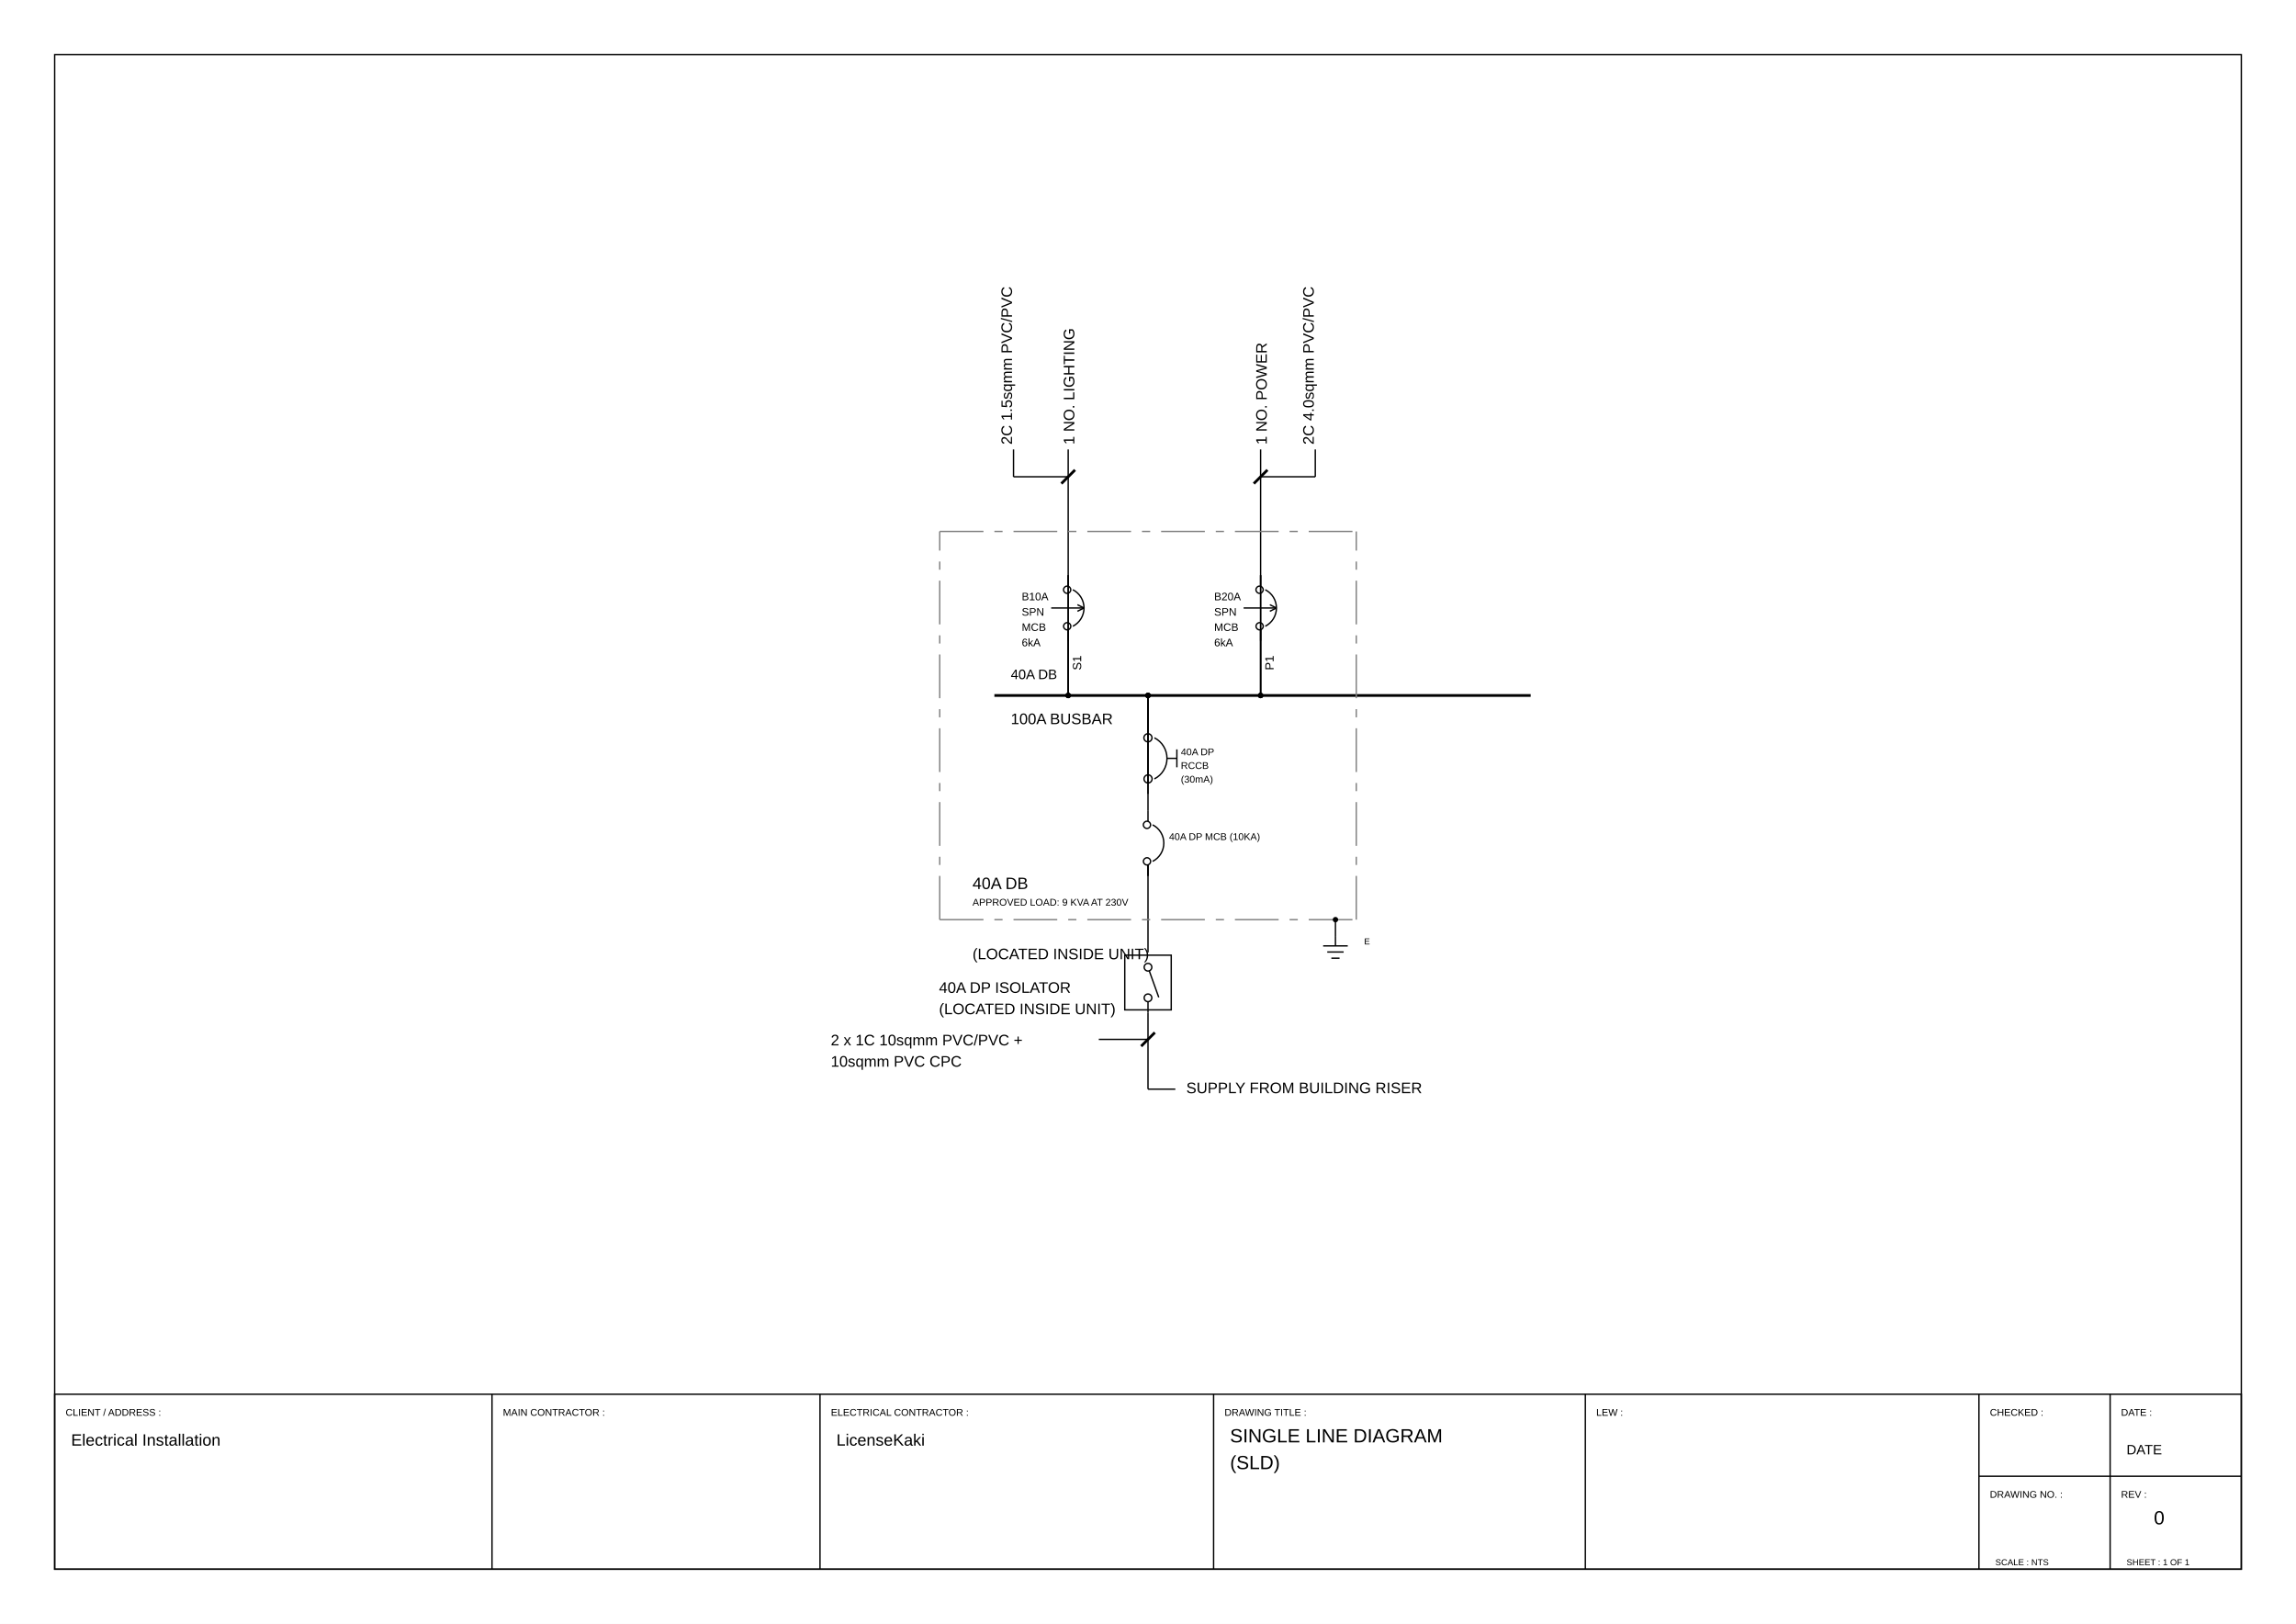
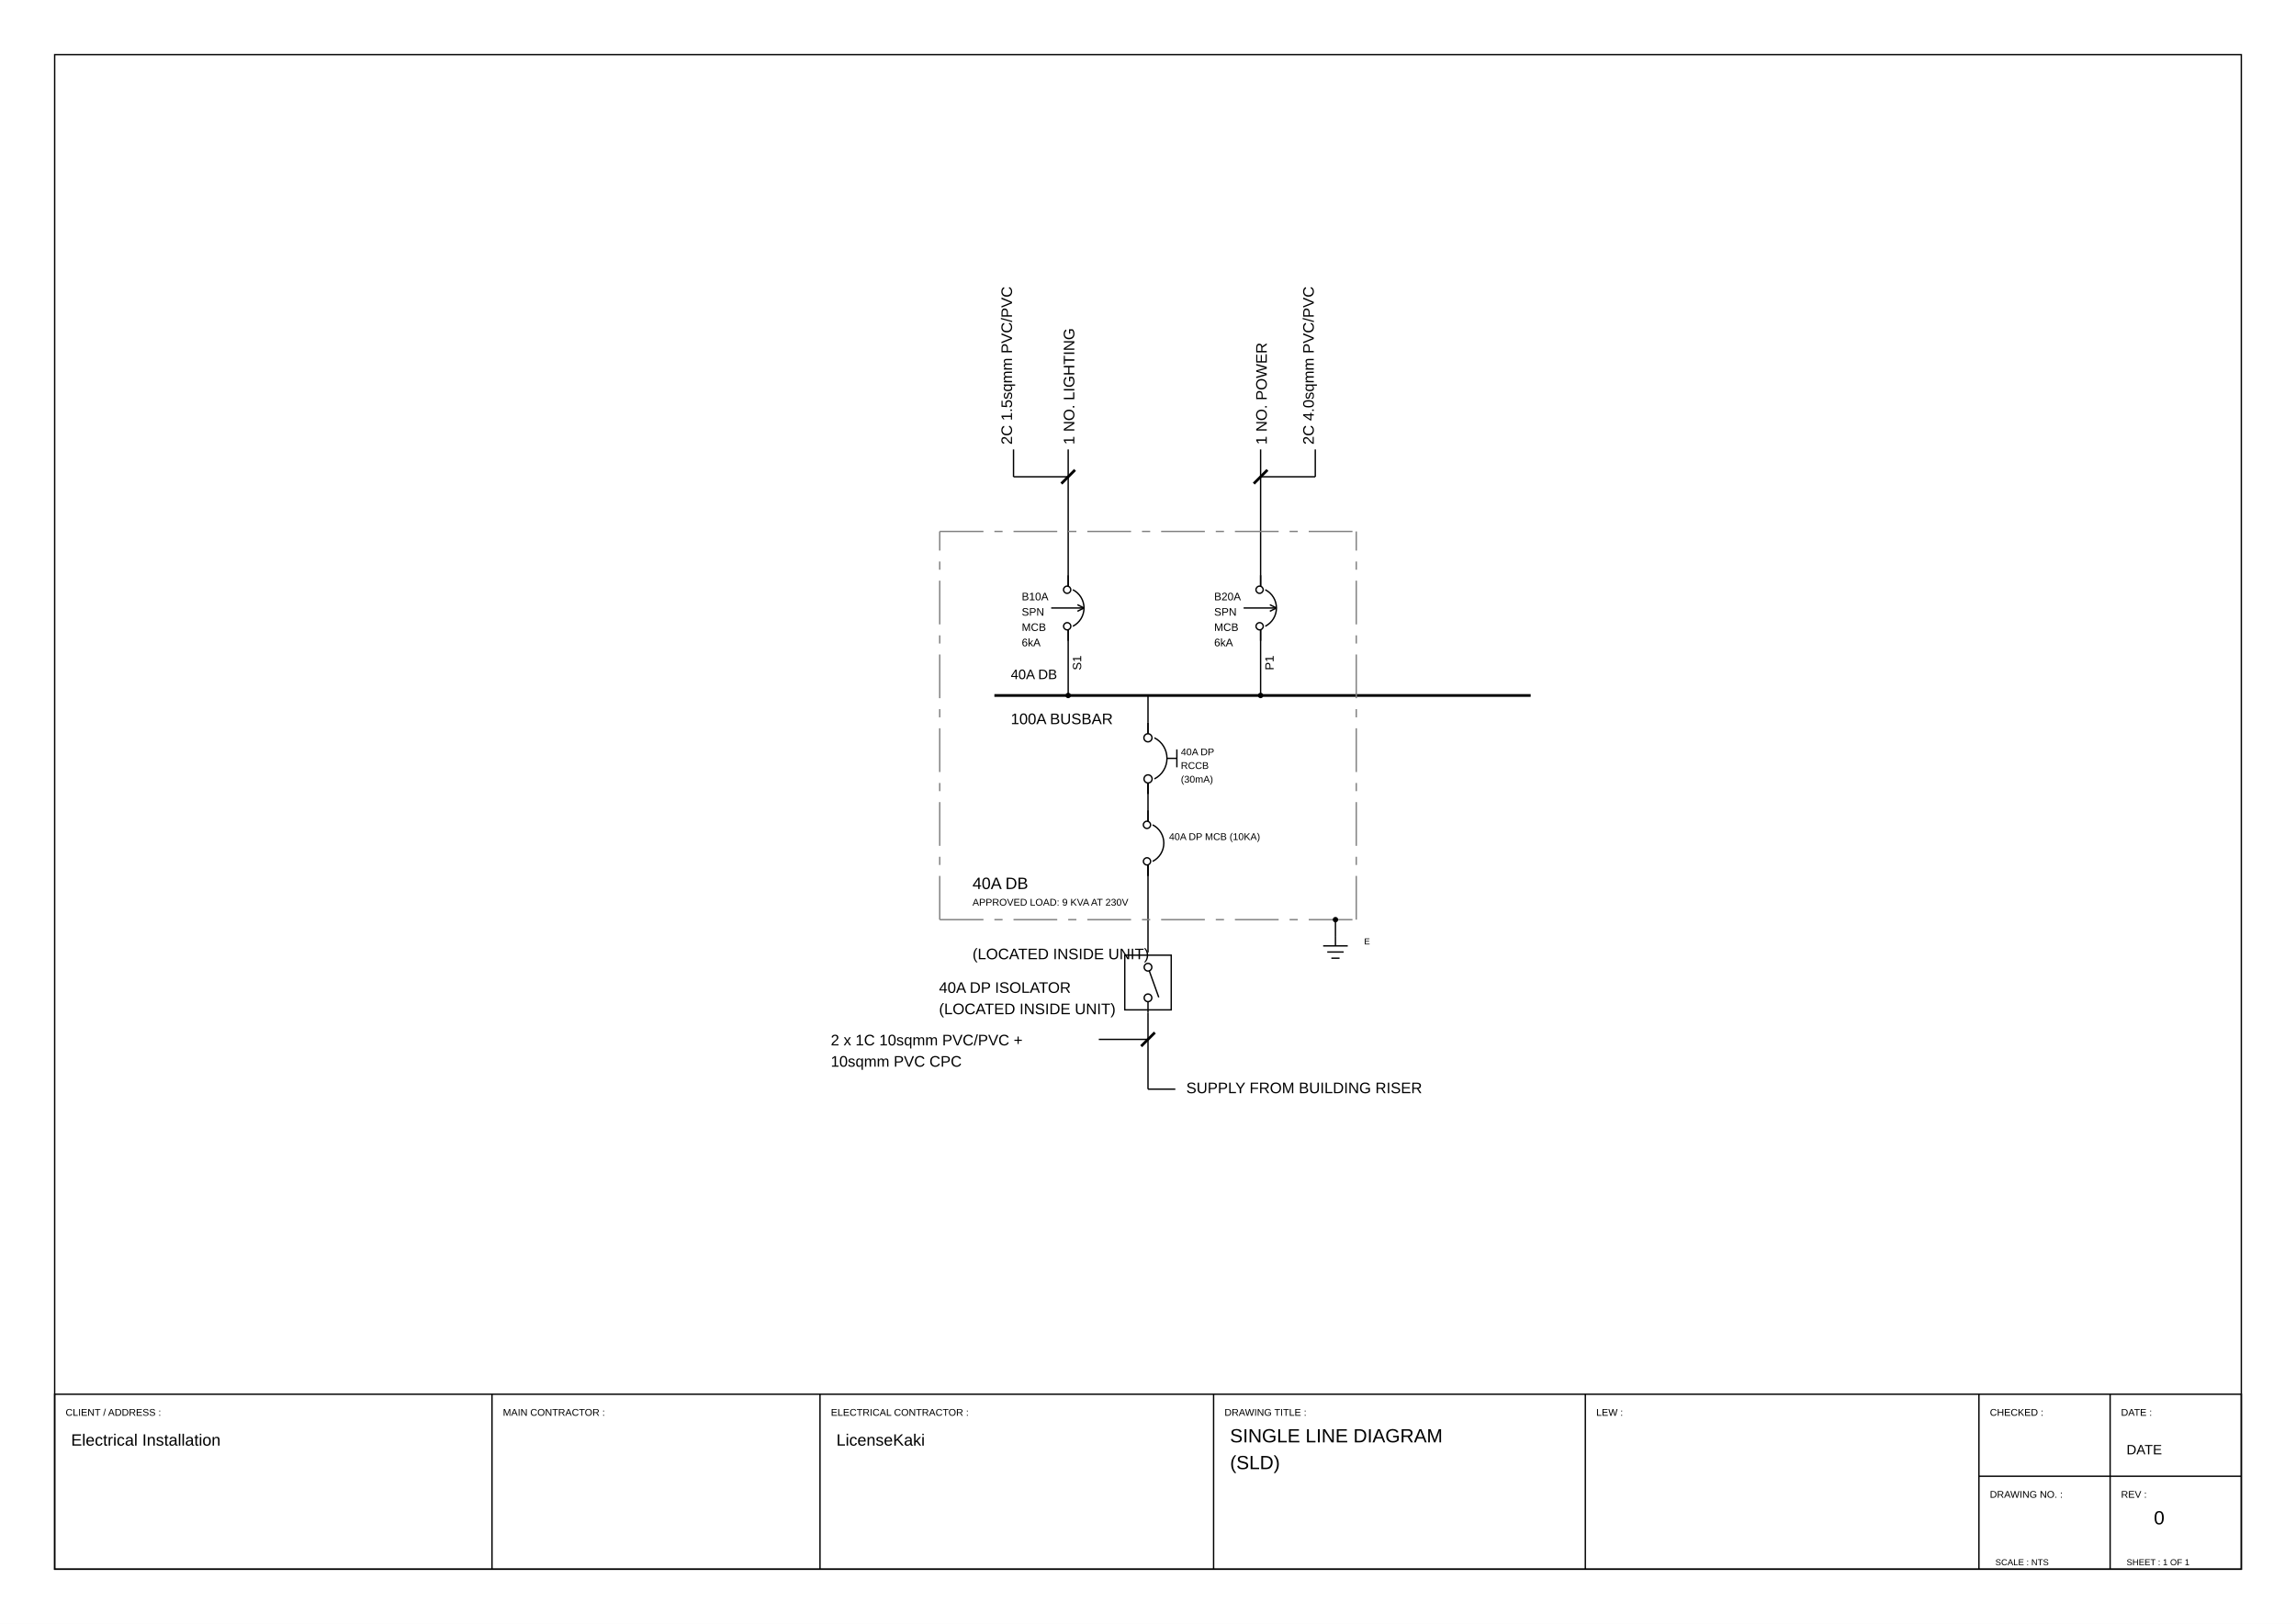
<svg xmlns="http://www.w3.org/2000/svg" viewBox="0 0 420.0 297.0" width="420.0mm" height="297.0mm">
  <rect width="420.0" height="297.0" fill="white" />
  <polygon points="10.00,287.00 410.00,287.00 410.00,10.00 10.00,10.00" stroke="#000000" stroke-width="0.25" fill="none" />
  <polygon points="10.00,287.00 410.00,287.00 410.00,255.00 10.00,255.00" stroke="#000000" stroke-width="0.25" fill="none" />
  <line x1="90.00" y1="255.00" x2="90.00" y2="287.00" stroke="#000000" stroke-width="0.25" fill="none" />
  <line x1="150.00" y1="255.00" x2="150.00" y2="287.00" stroke="#000000" stroke-width="0.25" fill="none" />
  <line x1="222.00" y1="255.00" x2="222.00" y2="287.00" stroke="#000000" stroke-width="0.25" fill="none" />
  <line x1="290.00" y1="255.00" x2="290.00" y2="287.00" stroke="#000000" stroke-width="0.25" fill="none" />
  <line x1="362.00" y1="255.00" x2="362.00" y2="287.00" stroke="#000000" stroke-width="0.25" fill="none" />
  <line x1="362.00" y1="270.00" x2="410.00" y2="270.00" stroke="#000000" stroke-width="0.25" fill="none" />
  <line x1="386.00" y1="255.00" x2="386.00" y2="287.00" stroke="#000000" stroke-width="0.25" fill="none" />
  <text x="12.00" y="258.94" font-family="Arial, Helvetica, sans-serif" font-size="1.8" fill="#000000">CLIENT / ADDRESS :</text>
  <text x="92.00" y="258.94" font-family="Arial, Helvetica, sans-serif" font-size="1.8" fill="#000000">MAIN CONTRACTOR :</text>
  <text x="152.00" y="258.94" font-family="Arial, Helvetica, sans-serif" font-size="1.8" fill="#000000">ELECTRICAL CONTRACTOR :</text>
  <text x="224.00" y="258.94" font-family="Arial, Helvetica, sans-serif" font-size="1.8" fill="#000000">DRAWING TITLE :</text>
  <text x="292.00" y="258.94" font-family="Arial, Helvetica, sans-serif" font-size="1.8" fill="#000000">LEW :</text>
  <text x="364.00" y="258.94" font-family="Arial, Helvetica, sans-serif" font-size="1.8" fill="#000000">CHECKED :</text>
  <text x="388.00" y="258.94" font-family="Arial, Helvetica, sans-serif" font-size="1.8" fill="#000000">DATE :</text>
  <text x="364.00" y="273.94" font-family="Arial, Helvetica, sans-serif" font-size="1.8" fill="#000000">DRAWING NO. :</text>
  <text x="388.00" y="273.94" font-family="Arial, Helvetica, sans-serif" font-size="1.8" fill="#000000">REV :</text>
  <text x="217.00" y="199.94" font-family="Arial, Helvetica, sans-serif" font-size="2.8" fill="#000000">SUPPLY FROM BUILDING RISER</text>
  <circle cx="210.00" cy="182.50" r="0.70" stroke="#000000" stroke-width="0.25" fill="none" />
  <circle cx="210.00" cy="176.90" r="0.70" stroke="#000000" stroke-width="0.25" fill="none" />
  <polyline points="210.23,177.56 211.97,182.41" stroke="#000000" stroke-width="0.25" fill="none" />
  <polygon points="205.75,184.70 214.25,184.70 214.25,174.70 205.75,174.70" stroke="#000000" stroke-width="0.25" fill="none" />
  <text x="171.77" y="181.59" font-family="Arial, Helvetica, sans-serif" font-size="2.8" fill="#000000">
    <tspan x="171.77">40A DP ISOLATOR</tspan>
    <tspan x="171.77" dy="3.9">(LOCATED INSIDE UNIT)</tspan>
  </text>
  <path d="M 210.85,157.54 A 3.75,3.75 0 0,0 210.85,150.86" stroke="#000000" stroke-width="0.25" fill="none" />
  <circle cx="209.81" cy="150.86" r="0.66" stroke="#000000" stroke-width="0.25" fill="none" />
  <circle cx="209.82" cy="157.54" r="0.66" stroke="#000000" stroke-width="0.25" fill="none" />
  <line x1="210.00" y1="158.20" x2="210.00" y2="160.20" stroke="#000000" stroke-width="0.25" fill="none" />
  <line x1="210.00" y1="150.20" x2="210.00" y2="148.20" stroke="#000000" stroke-width="0.25" fill="none" />
  <text x="213.85" y="153.64" font-family="Arial, Helvetica, sans-serif" font-size="1.8" fill="#000000">40A DP MCB (10KA)</text>
  <path d="M 211.17,142.46 A 4.22,4.22 0 0,0 211.17,134.94" stroke="#000000" stroke-width="0.25" fill="none" />
  <circle cx="209.99" cy="134.94" r="0.74" stroke="#000000" stroke-width="0.25" fill="none" />
  <circle cx="210.01" cy="142.46" r="0.74" stroke="#000000" stroke-width="0.25" fill="none" />
  <line x1="213.47" y1="138.70" x2="215.28" y2="138.70" stroke="#000000" stroke-width="0.25" fill="none" />
  <line x1="215.28" y1="140.34" x2="215.28" y2="137.06" stroke="#000000" stroke-width="0.25" fill="none" />
  <line x1="210.00" y1="143.20" x2="210.00" y2="145.20" stroke="#000000" stroke-width="0.25" fill="none" />
  <line x1="210.00" y1="134.20" x2="210.00" y2="132.20" stroke="#000000" stroke-width="0.25" fill="none" />
  <text x="216.01" y="138.14" font-family="Arial, Helvetica, sans-serif" font-size="1.8" fill="#000000">
    <tspan x="216.01">40A DP</tspan>
    <tspan x="216.01" dy="2.5">RCCB </tspan>
    <tspan x="216.01" dy="2.5">(30mA)</tspan>
  </text>
  <line x1="181.90" y1="127.20" x2="280.00" y2="127.20" stroke="#000000" stroke-width="0.50" fill="none" />
  <text x="184.90" y="124.20" font-family="Arial, Helvetica, sans-serif" font-size="2.5" fill="#000000">40A DB</text>
  <text x="184.90" y="132.44" font-family="Arial, Helvetica, sans-serif" font-size="2.8" fill="#000000">100A BUSBAR</text>
  <text x="196.90" y="123.46" font-family="Arial, Helvetica, sans-serif" font-size="2.2" fill="#000000" transform="rotate(-90.0,196.90,122.58)">S1</text>
  <path d="M 196.25,114.54 A 3.75,3.75 0 0,0 196.25,107.86" stroke="#000000" stroke-width="0.25" fill="none" />
  <circle cx="195.21" cy="107.86" r="0.66" stroke="#000000" stroke-width="0.25" fill="none" />
  <circle cx="195.22" cy="114.54" r="0.66" stroke="#000000" stroke-width="0.25" fill="none" />
  <line x1="195.40" y1="115.20" x2="195.40" y2="117.20" stroke="#000000" stroke-width="0.25" fill="none" />
  <line x1="195.40" y1="107.20" x2="195.40" y2="105.20" stroke="#000000" stroke-width="0.25" fill="none" />
  <line x1="192.29" y1="111.20" x2="198.29" y2="111.20" stroke="#000000" stroke-width="0.25" fill="none" />
  <line x1="198.29" y1="111.20" x2="197.09" y2="110.60" stroke="#000000" stroke-width="0.25" fill="none" />
  <line x1="198.29" y1="111.20" x2="197.09" y2="111.80" stroke="#000000" stroke-width="0.25" fill="none" />
  <text x="186.90" y="109.80" font-family="Arial, Helvetica, sans-serif" font-size="2.0" fill="#000000">
    <tspan x="186.90">B10A</tspan>
    <tspan x="186.90" dy="2.8">SPN</tspan>
    <tspan x="186.90" dy="2.8">MCB</tspan>
    <tspan x="186.90" dy="2.8">6kA</tspan>
  </text>
  <text x="195.40" y="82.44" font-family="Arial, Helvetica, sans-serif" font-size="2.8" fill="#000000" transform="rotate(-90.0,195.40,81.32)">1 NO. LIGHTING</text>
  <text x="232.10" y="123.46" font-family="Arial, Helvetica, sans-serif" font-size="2.2" fill="#000000" transform="rotate(-90.0,232.10,122.58)">P1</text>
  <path d="M 231.45,114.54 A 3.75,3.75 0 0,0 231.45,107.86" stroke="#000000" stroke-width="0.25" fill="none" />
  <circle cx="230.41" cy="107.86" r="0.66" stroke="#000000" stroke-width="0.25" fill="none" />
  <circle cx="230.42" cy="114.54" r="0.66" stroke="#000000" stroke-width="0.25" fill="none" />
  <line x1="230.60" y1="115.20" x2="230.60" y2="117.20" stroke="#000000" stroke-width="0.25" fill="none" />
  <line x1="230.60" y1="107.20" x2="230.60" y2="105.20" stroke="#000000" stroke-width="0.25" fill="none" />
  <line x1="227.49" y1="111.20" x2="233.49" y2="111.20" stroke="#000000" stroke-width="0.25" fill="none" />
  <line x1="233.49" y1="111.20" x2="232.29" y2="110.60" stroke="#000000" stroke-width="0.25" fill="none" />
  <line x1="233.49" y1="111.20" x2="232.29" y2="111.80" stroke="#000000" stroke-width="0.25" fill="none" />
  <text x="222.10" y="109.80" font-family="Arial, Helvetica, sans-serif" font-size="2.0" fill="#000000">
    <tspan x="222.10">B20A</tspan>
    <tspan x="222.10" dy="2.8">SPN</tspan>
    <tspan x="222.10" dy="2.8">MCB</tspan>
    <tspan x="222.10" dy="2.8">6kA</tspan>
  </text>
  <text x="230.60" y="82.44" font-family="Arial, Helvetica, sans-serif" font-size="2.8" fill="#000000" transform="rotate(-90.0,230.60,81.32)">1 NO. POWER</text>
  <text x="184.00" y="82.44" font-family="Arial, Helvetica, sans-serif" font-size="2.8" fill="#000000" transform="rotate(-90.0,184.00,81.32)">2C 1.5sqmm PVC/PVC</text>
  <text x="239.20" y="82.44" font-family="Arial, Helvetica, sans-serif" font-size="2.8" fill="#000000" transform="rotate(-90.0,239.20,81.32)">2C 4.0sqmm PVC/PVC</text>
  <text x="177.90" y="162.60" font-family="Arial, Helvetica, sans-serif" font-size="3.0" fill="#000000">40A DB</text>
  <text x="177.90" y="165.64" font-family="Arial, Helvetica, sans-serif" font-size="1.8" fill="#000000">APPROVED LOAD: 9 KVA AT 230V</text>
  <text x="177.90" y="175.44" font-family="Arial, Helvetica, sans-serif" font-size="2.8" fill="#000000">(LOCATED INSIDE UNIT)</text>
  <line x1="244.29" y1="171.20" x2="244.29" y2="173.00" stroke="#000000" stroke-width="0.25" fill="none" />
  <line x1="242.04" y1="173.00" x2="246.54" y2="173.00" stroke="#000000" stroke-width="0.25" fill="none" />
  <line x1="242.79" y1="174.12" x2="245.79" y2="174.12" stroke="#000000" stroke-width="0.25" fill="none" />
  <line x1="243.54" y1="175.25" x2="245.04" y2="175.25" stroke="#000000" stroke-width="0.25" fill="none" />
  <text x="249.54" y="172.73" font-family="Arial, Helvetica, sans-serif" font-size="1.6" fill="#000000">E</text>
  <text x="151.97" y="191.19" font-family="Arial, Helvetica, sans-serif" font-size="2.8" fill="#000000">
    <tspan x="151.97">2 x 1C 10sqmm PVC/PVC +</tspan>
    <tspan x="151.97" dy="3.9">10sqmm PVC CPC</tspan>
  </text>
  <line x1="210.00" y1="199.20" x2="215.00" y2="199.20" stroke="#000000" stroke-width="0.25" fill="none" />
  <line x1="210.00" y1="199.20" x2="210.00" y2="185.20" stroke="#000000" stroke-width="0.25" fill="none" />
  <line x1="210.00" y1="185.20" x2="210.00" y2="183.20" stroke="#000000" stroke-width="0.25" fill="none" />
  <line x1="210.00" y1="174.20" x2="210.00" y2="172.20" stroke="#000000" stroke-width="0.25" fill="none" />
  <line x1="210.00" y1="172.20" x2="210.00" y2="158.20" stroke="#000000" stroke-width="0.25" fill="none" />
  <line x1="210.00" y1="160.20" x2="210.00" y2="158.20" stroke="#000000" stroke-width="0.25" fill="none" />
-   <line x1="210.00" y1="127.20" x2="210.00" y2="148.20" stroke="#000000" stroke-width="0.25" fill="none" />
-   <line x1="210.00" y1="127.20" x2="210.00" y2="143.20" stroke="#000000" stroke-width="0.25" fill="none" />
-   <line x1="210.00" y1="127.20" x2="210.00" y2="143.20" stroke="#000000" stroke-width="0.25" fill="none" />
-   <line x1="210.00" y1="127.20" x2="210.00" y2="132.20" stroke="#000000" stroke-width="0.25" fill="none" />
+   <line x1="210.00" y1="150.20" x2="210.00" y2="148.20" stroke="#000000" stroke-width="0.25" fill="none" />
+   <line x1="210.00" y1="148.20" x2="210.00" y2="143.20" stroke="#000000" stroke-width="0.25" fill="none" />
+   <line x1="210.00" y1="145.20" x2="210.00" y2="143.20" stroke="#000000" stroke-width="0.25" fill="none" />
+   <line x1="210.00" y1="134.20" x2="210.00" y2="132.20" stroke="#000000" stroke-width="0.25" fill="none" />
  <line x1="210.00" y1="132.20" x2="210.00" y2="127.20" stroke="#000000" stroke-width="0.25" fill="none" />
  <line x1="195.40" y1="127.20" x2="195.40" y2="115.20" stroke="#000000" stroke-width="0.25" fill="none" />
-   <line x1="195.40" y1="127.20" x2="195.40" y2="105.20" stroke="#000000" stroke-width="0.25" fill="none" />
-   <line x1="195.40" y1="127.20" x2="195.40" y2="82.20" stroke="#000000" stroke-width="0.25" fill="none" />
+   <line x1="195.40" y1="107.20" x2="195.40" y2="105.20" stroke="#000000" stroke-width="0.25" fill="none" />
+   <line x1="195.40" y1="105.20" x2="195.40" y2="82.20" stroke="#000000" stroke-width="0.25" fill="none" />
  <line x1="230.60" y1="127.20" x2="230.60" y2="115.20" stroke="#000000" stroke-width="0.25" fill="none" />
-   <line x1="230.60" y1="127.20" x2="230.60" y2="105.20" stroke="#000000" stroke-width="0.25" fill="none" />
-   <line x1="230.60" y1="127.20" x2="230.60" y2="82.20" stroke="#000000" stroke-width="0.25" fill="none" />
+   <line x1="230.60" y1="107.20" x2="230.60" y2="105.20" stroke="#000000" stroke-width="0.25" fill="none" />
+   <line x1="230.60" y1="105.20" x2="230.60" y2="82.20" stroke="#000000" stroke-width="0.25" fill="none" />
  <line x1="185.40" y1="87.20" x2="185.40" y2="82.20" stroke="#000000" stroke-width="0.25" fill="none" />
  <line x1="240.60" y1="87.20" x2="240.60" y2="82.20" stroke="#000000" stroke-width="0.25" fill="none" />
  <line x1="244.29" y1="168.20" x2="244.29" y2="171.20" stroke="#000000" stroke-width="0.25" fill="none" />
  <line x1="208.75" y1="191.35" x2="211.25" y2="188.85" stroke="#000000" stroke-width="0.50" fill="none" />
  <line x1="194.15" y1="88.45" x2="196.65" y2="85.95" stroke="#000000" stroke-width="0.50" fill="none" />
  <line x1="229.35" y1="88.45" x2="231.85" y2="85.95" stroke="#000000" stroke-width="0.50" fill="none" />
  <line x1="210.00" y1="190.10" x2="201.00" y2="190.10" stroke="#000000" stroke-width="0.25" fill="none" />
  <line x1="185.40" y1="87.20" x2="195.40" y2="87.20" stroke="#000000" stroke-width="0.25" fill="none" />
  <line x1="230.60" y1="87.20" x2="240.60" y2="87.20" stroke="#000000" stroke-width="0.25" fill="none" />
  <line x1="171.90" y1="168.20" x2="179.90" y2="168.20" stroke="#808080" stroke-width="0.25" fill="none" />
  <line x1="181.90" y1="168.20" x2="183.40" y2="168.20" stroke="#808080" stroke-width="0.25" fill="none" />
  <line x1="185.40" y1="168.20" x2="193.40" y2="168.20" stroke="#808080" stroke-width="0.25" fill="none" />
  <line x1="195.40" y1="168.20" x2="196.90" y2="168.20" stroke="#808080" stroke-width="0.25" fill="none" />
  <line x1="198.90" y1="168.20" x2="206.90" y2="168.20" stroke="#808080" stroke-width="0.25" fill="none" />
  <line x1="208.90" y1="168.20" x2="210.40" y2="168.20" stroke="#808080" stroke-width="0.25" fill="none" />
  <line x1="212.40" y1="168.20" x2="220.40" y2="168.20" stroke="#808080" stroke-width="0.25" fill="none" />
  <line x1="222.40" y1="168.20" x2="223.90" y2="168.20" stroke="#808080" stroke-width="0.25" fill="none" />
  <line x1="225.90" y1="168.20" x2="233.90" y2="168.20" stroke="#808080" stroke-width="0.25" fill="none" />
  <line x1="235.90" y1="168.20" x2="237.40" y2="168.20" stroke="#808080" stroke-width="0.25" fill="none" />
  <line x1="239.40" y1="168.20" x2="247.40" y2="168.20" stroke="#808080" stroke-width="0.25" fill="none" />
  <line x1="171.90" y1="97.20" x2="179.90" y2="97.20" stroke="#808080" stroke-width="0.25" fill="none" />
  <line x1="181.90" y1="97.20" x2="183.40" y2="97.20" stroke="#808080" stroke-width="0.25" fill="none" />
  <line x1="185.40" y1="97.20" x2="193.40" y2="97.20" stroke="#808080" stroke-width="0.25" fill="none" />
  <line x1="195.40" y1="97.20" x2="196.90" y2="97.20" stroke="#808080" stroke-width="0.25" fill="none" />
  <line x1="198.90" y1="97.20" x2="206.90" y2="97.20" stroke="#808080" stroke-width="0.25" fill="none" />
  <line x1="208.90" y1="97.20" x2="210.40" y2="97.20" stroke="#808080" stroke-width="0.25" fill="none" />
  <line x1="212.40" y1="97.20" x2="220.40" y2="97.20" stroke="#808080" stroke-width="0.25" fill="none" />
  <line x1="222.40" y1="97.20" x2="223.90" y2="97.20" stroke="#808080" stroke-width="0.25" fill="none" />
  <line x1="225.90" y1="97.20" x2="233.90" y2="97.20" stroke="#808080" stroke-width="0.25" fill="none" />
  <line x1="235.90" y1="97.20" x2="237.40" y2="97.20" stroke="#808080" stroke-width="0.25" fill="none" />
  <line x1="239.40" y1="97.20" x2="247.40" y2="97.20" stroke="#808080" stroke-width="0.25" fill="none" />
  <line x1="171.90" y1="168.20" x2="171.90" y2="160.20" stroke="#808080" stroke-width="0.25" fill="none" />
  <line x1="171.90" y1="158.20" x2="171.90" y2="156.70" stroke="#808080" stroke-width="0.25" fill="none" />
  <line x1="171.90" y1="154.70" x2="171.90" y2="146.70" stroke="#808080" stroke-width="0.25" fill="none" />
  <line x1="171.90" y1="144.70" x2="171.90" y2="143.20" stroke="#808080" stroke-width="0.25" fill="none" />
  <line x1="171.90" y1="141.20" x2="171.90" y2="133.20" stroke="#808080" stroke-width="0.25" fill="none" />
  <line x1="171.90" y1="131.20" x2="171.90" y2="129.70" stroke="#808080" stroke-width="0.25" fill="none" />
  <line x1="171.90" y1="127.70" x2="171.90" y2="119.70" stroke="#808080" stroke-width="0.25" fill="none" />
  <line x1="171.90" y1="117.70" x2="171.90" y2="116.20" stroke="#808080" stroke-width="0.25" fill="none" />
  <line x1="171.90" y1="114.20" x2="171.90" y2="106.20" stroke="#808080" stroke-width="0.25" fill="none" />
  <line x1="171.90" y1="104.20" x2="171.90" y2="102.70" stroke="#808080" stroke-width="0.25" fill="none" />
  <line x1="171.90" y1="100.70" x2="171.90" y2="97.20" stroke="#808080" stroke-width="0.25" fill="none" />
  <line x1="248.10" y1="168.20" x2="248.10" y2="160.20" stroke="#808080" stroke-width="0.25" fill="none" />
  <line x1="248.10" y1="158.20" x2="248.10" y2="156.70" stroke="#808080" stroke-width="0.25" fill="none" />
  <line x1="248.10" y1="154.70" x2="248.10" y2="146.70" stroke="#808080" stroke-width="0.25" fill="none" />
  <line x1="248.10" y1="144.70" x2="248.10" y2="143.20" stroke="#808080" stroke-width="0.25" fill="none" />
  <line x1="248.10" y1="141.20" x2="248.10" y2="133.20" stroke="#808080" stroke-width="0.25" fill="none" />
  <line x1="248.10" y1="131.20" x2="248.10" y2="129.70" stroke="#808080" stroke-width="0.25" fill="none" />
  <line x1="248.10" y1="127.70" x2="248.10" y2="119.70" stroke="#808080" stroke-width="0.25" fill="none" />
  <line x1="248.10" y1="117.70" x2="248.10" y2="116.20" stroke="#808080" stroke-width="0.25" fill="none" />
  <line x1="248.10" y1="114.20" x2="248.10" y2="106.20" stroke="#808080" stroke-width="0.25" fill="none" />
  <line x1="248.10" y1="104.20" x2="248.10" y2="102.70" stroke="#808080" stroke-width="0.25" fill="none" />
  <line x1="248.10" y1="100.70" x2="248.10" y2="97.20" stroke="#808080" stroke-width="0.25" fill="none" />
  <circle cx="195.40" cy="127.20" r="0.50" fill="rgb(0,0,0)" stroke="none" />
  <circle cx="230.60" cy="127.20" r="0.50" fill="rgb(0,0,0)" stroke="none" />
  <circle cx="244.29" cy="168.20" r="0.50" fill="rgb(0,0,0)" stroke="none" />
-   <circle cx="210.00" cy="127.20" r="0.50" fill="rgb(0,0,0)" stroke="none" />
-   <circle cx="210.00" cy="127.20" r="0.50" fill="rgb(0,0,0)" stroke="none" />
-   <circle cx="210.00" cy="127.20" r="0.50" fill="rgb(0,0,0)" stroke="none" />
-   <circle cx="210.00" cy="127.20" r="0.50" fill="rgb(0,0,0)" stroke="none" />
-   <circle cx="195.40" cy="127.20" r="0.50" fill="rgb(0,0,0)" stroke="none" />
-   <circle cx="195.40" cy="127.20" r="0.50" fill="rgb(0,0,0)" stroke="none" />
-   <circle cx="230.60" cy="127.20" r="0.50" fill="rgb(0,0,0)" stroke="none" />
-   <circle cx="230.60" cy="127.20" r="0.50" fill="rgb(0,0,0)" stroke="none" />
  <text x="13.00" y="264.40" font-family="Arial, Helvetica, sans-serif" font-size="3.0" fill="#000000">Electrical Installation</text>
  <text x="153.00" y="264.40" font-family="Arial, Helvetica, sans-serif" font-size="3.0" fill="#000000">LicenseKaki</text>
  <text x="225.00" y="263.80" font-family="Arial, Helvetica, sans-serif" font-size="3.5" fill="#000000">
    <tspan x="225.00">SINGLE LINE DIAGRAM</tspan>
    <tspan x="225.00" dy="4.9">(SLD)</tspan>
  </text>
  <text x="389.00" y="266.00" font-family="Arial, Helvetica, sans-serif" font-size="2.5" fill="#000000">DATE</text>
  <text x="365.00" y="278.00" font-family="Arial, Helvetica, sans-serif" font-size="2.5" fill="#000000" />
  <text x="394.00" y="278.80" font-family="Arial, Helvetica, sans-serif" font-size="3.5" fill="#000000">0</text>
  <text x="365.00" y="286.28" font-family="Arial, Helvetica, sans-serif" font-size="1.6" fill="#000000">SCALE : NTS</text>
  <text x="389.00" y="286.28" font-family="Arial, Helvetica, sans-serif" font-size="1.6" fill="#000000">SHEET : 1 OF 1</text>
</svg>
